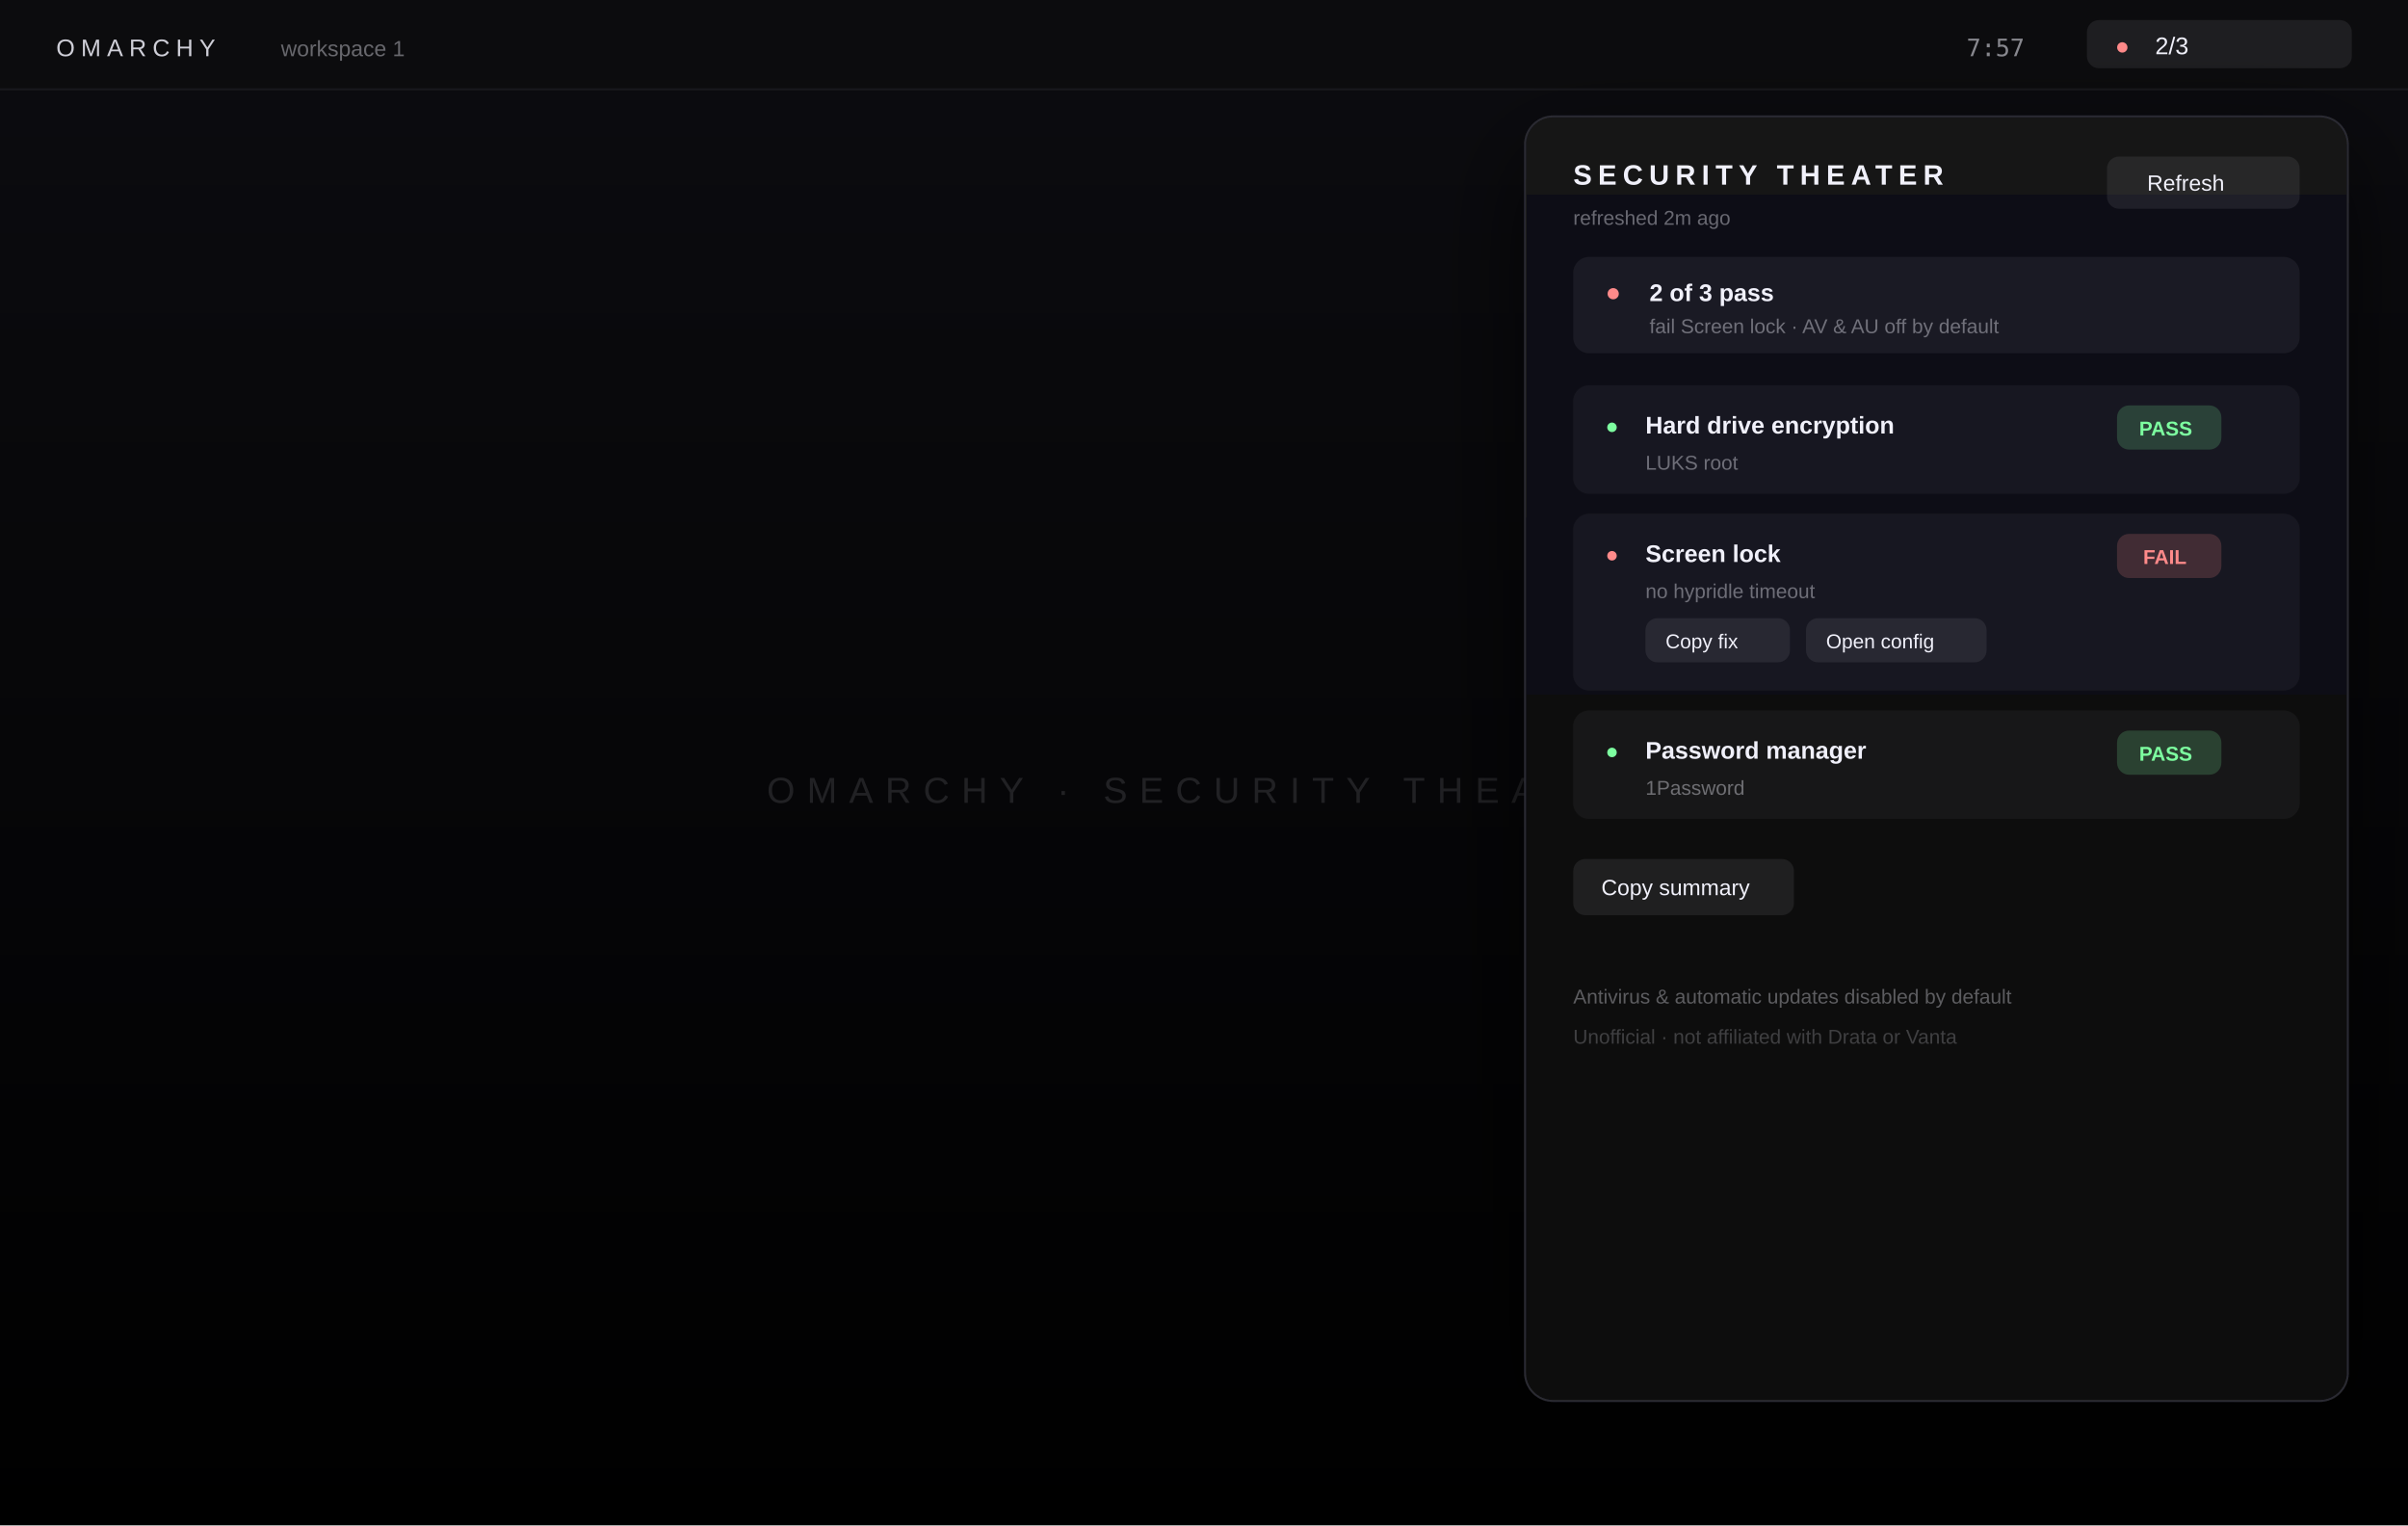
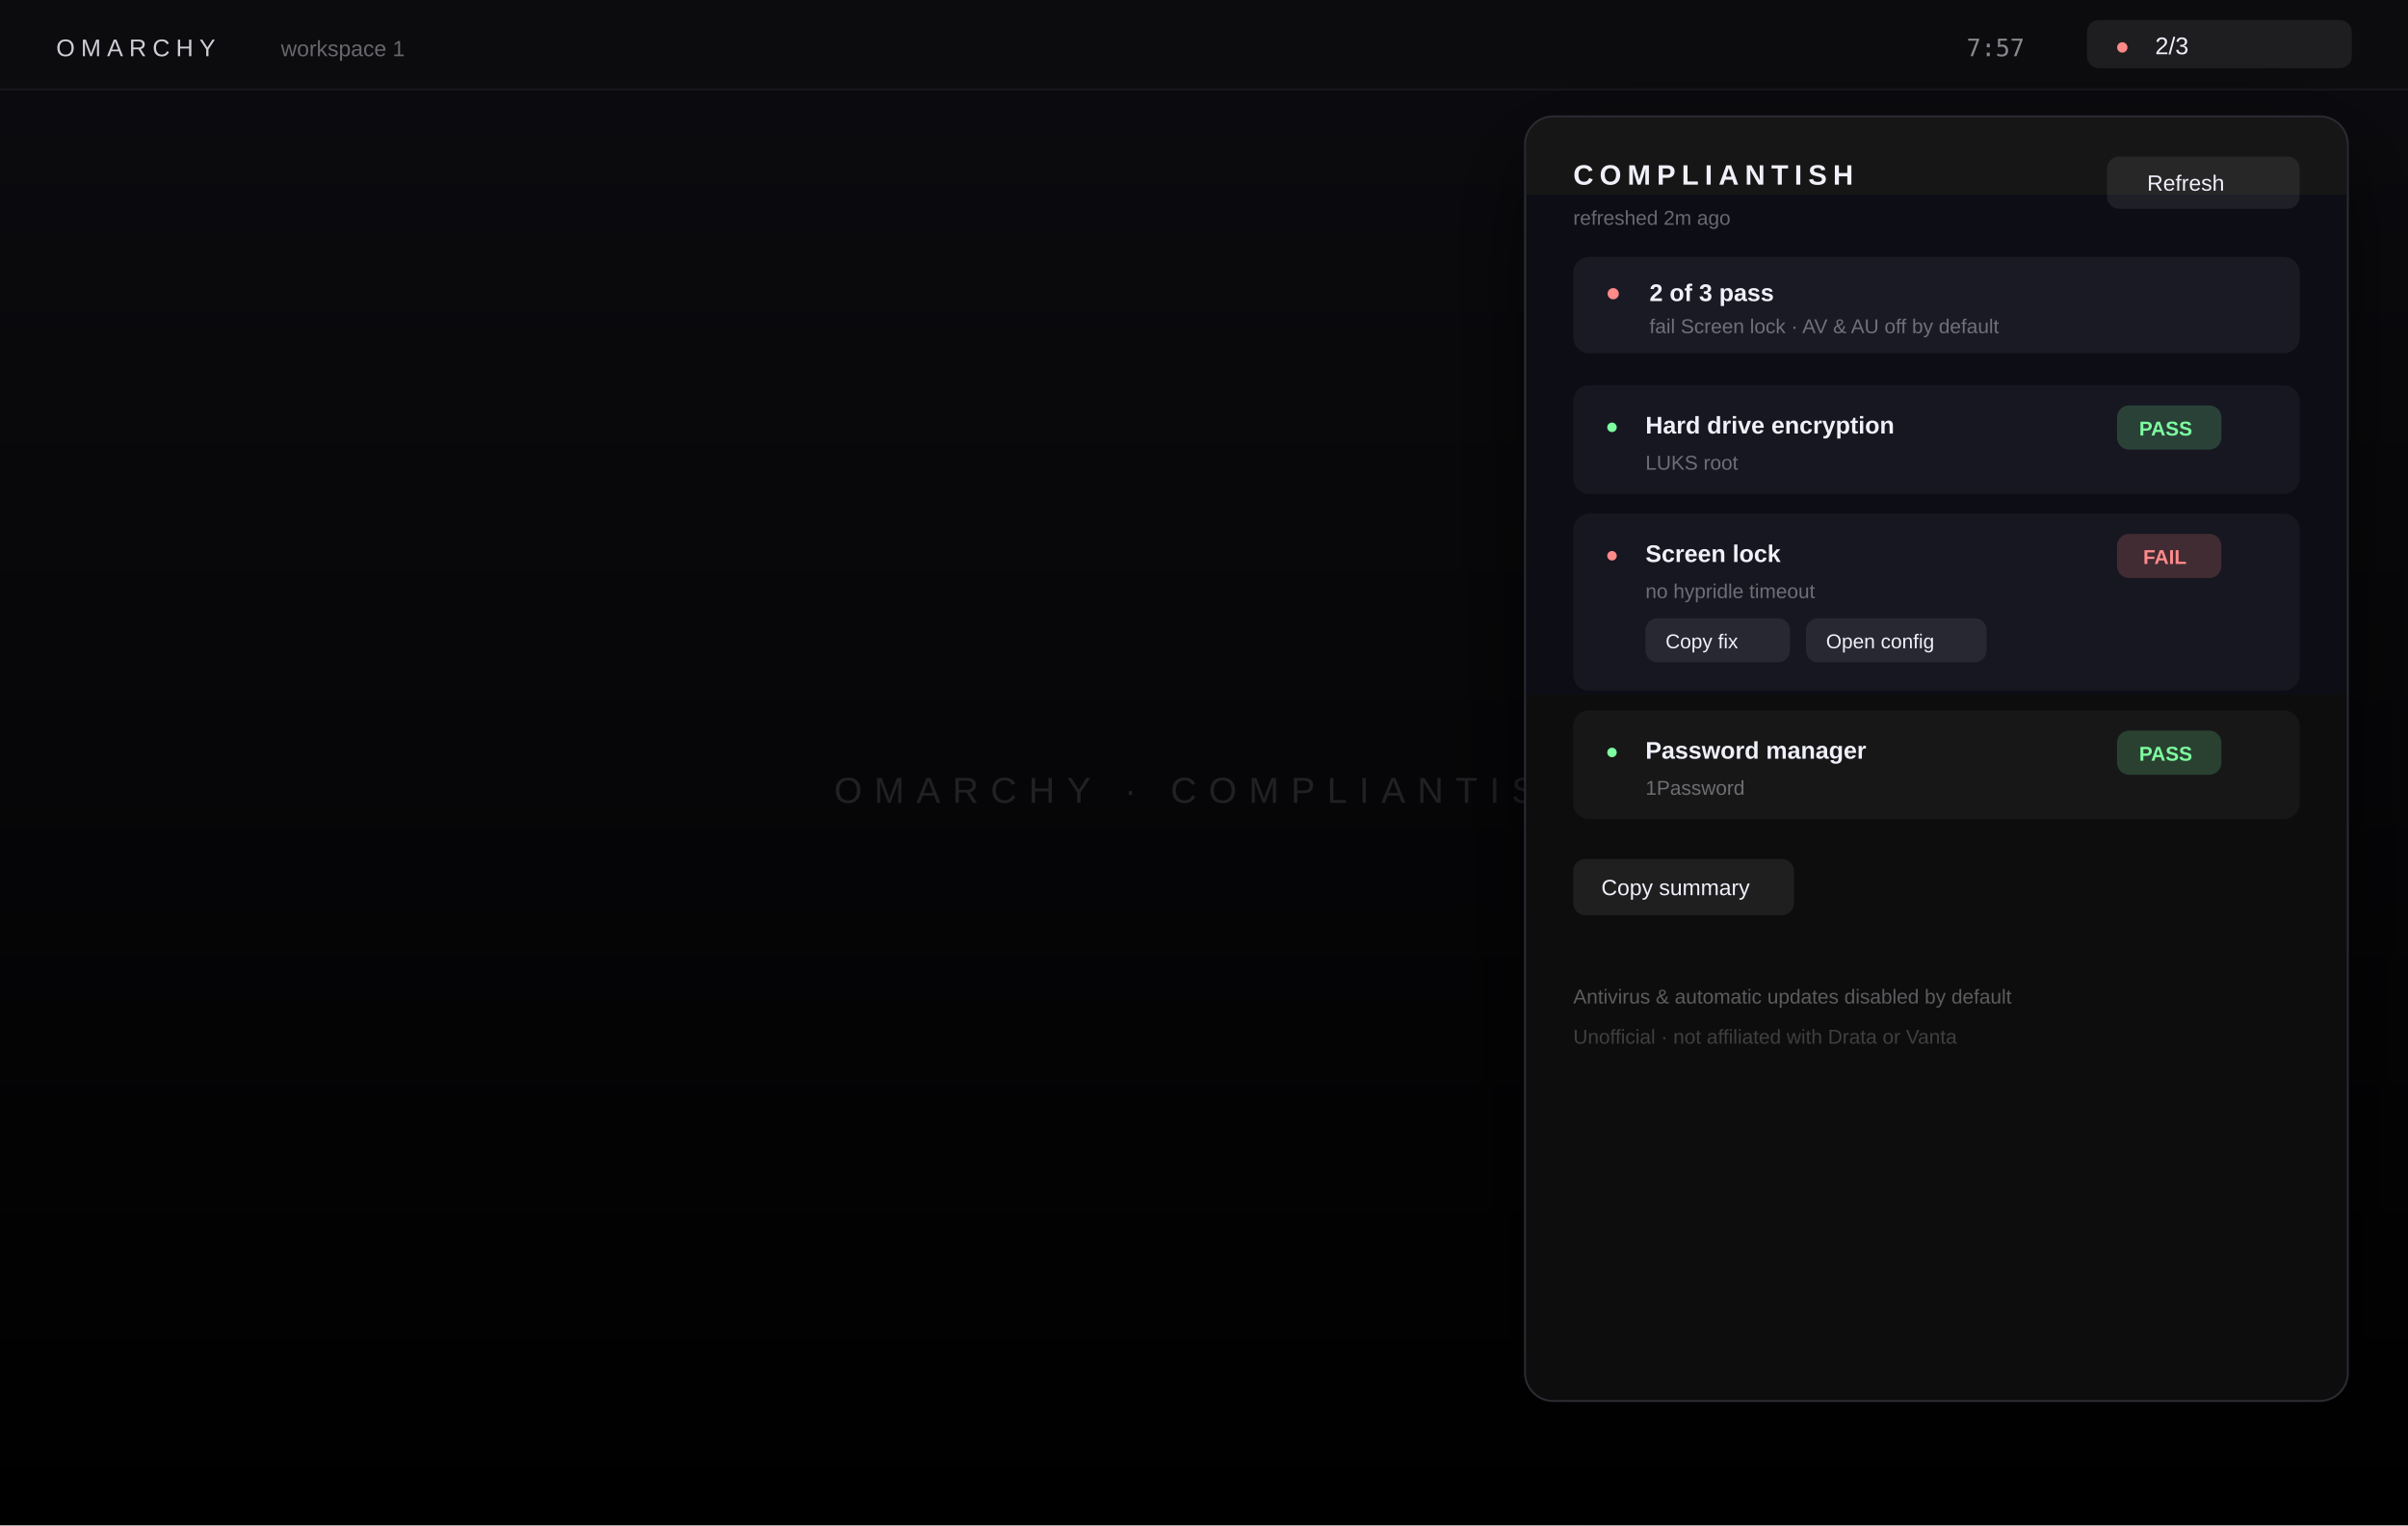
<svg xmlns="http://www.w3.org/2000/svg" width="1200" height="760" viewBox="0 0 1200 760" role="img" aria-label="Compliantish marketplace preview">
  <defs>
    <linearGradient id="desk" x1="0" y1="0" x2="0" y2="1">
      <stop offset="0%" stop-color="#0c0c10" />
      <stop offset="100%" stop-color="#000000" />
    </linearGradient>
    <linearGradient id="panelGrad" x1="0" y1="0" x2="0" y2="1">
      <stop offset="0%" stop-color="#121216" />
      <stop offset="100%" stop-color="#0a0a0c" />
    </linearGradient>
    <filter id="soft" x="-20%" y="-20%" width="140%" height="140%">
      <feDropShadow dx="0" dy="18" stdDeviation="24" flood-color="#000" flood-opacity="0.65" />
    </filter>
  </defs>
  <rect width="1200" height="760" fill="url(#desk)" />
-   <text x="600" y="400" text-anchor="middle" fill="#f0f0fa" opacity="0.12" font-family="Arial, Helvetica, sans-serif" font-size="18" letter-spacing="6">OMARCHY · SECURITY THEATER</text>
+   <text x="600" y="400" text-anchor="middle" fill="#f0f0fa" opacity="0.12" font-family="Arial, Helvetica, sans-serif" font-size="18" letter-spacing="6">OMARCHY · COMPLIANTISH</text>
  <rect x="0" y="0" width="1200" height="44" fill="#0c0c0e" opacity="0.92" />
  <rect x="0" y="44" width="1200" height="1" fill="#f0f0fa" opacity="0.06" />
  <text x="28" y="28" fill="#f0f0fa" opacity="0.85" font-family="Arial, Helvetica, sans-serif" font-size="12" letter-spacing="3">OMARCHY</text>
  <text x="140" y="28" fill="#f0f0fa" opacity="0.4" font-family="Arial, Helvetica, sans-serif" font-size="11">workspace 1</text>
  <text x="980" y="28" fill="#f0f0fa" opacity="0.55" font-family="ui-monospace, monospace" font-size="12">7:57</text>
  <rect x="1040" y="10" width="132" height="24" rx="6" fill="#f0f0fa" opacity="0.08" />
  <text x="1054" y="27" fill="#ff8a8a" font-family="Arial, Helvetica, sans-serif" font-size="12">●</text>
  <text x="1074" y="27" fill="#f0f0fa" font-family="Arial, Helvetica, sans-serif" font-size="12">2/3</text>
  <g filter="url(#soft)">
    <rect x="760" y="58" width="410" height="640" rx="14" fill="url(#panelGrad)" stroke="#2a2a30" />
  </g>
-   <text x="784" y="92" fill="#f0f0fa" font-family="Arial, Helvetica, sans-serif" font-size="14" font-weight="700" letter-spacing="3">SECURITY THEATER</text>
+   <text x="784" y="92" fill="#f0f0fa" font-family="Arial, Helvetica, sans-serif" font-size="14" font-weight="700" letter-spacing="3">COMPLIANTISH</text>
  <text x="784" y="112" fill="#f0f0fa" opacity="0.4" font-family="Arial, Helvetica, sans-serif" font-size="10">refreshed 2m ago</text>
  <rect x="1050" y="78" width="96" height="26" rx="6" fill="#f0f0fa" opacity="0.08" />
  <text x="1070" y="95" fill="#f0f0fa" font-family="Arial, Helvetica, sans-serif" font-size="11">Refresh</text>
  <rect x="784" y="128" width="362" height="48" rx="8" fill="#f0f0fa" opacity="0.06" />
  <text x="800" y="150" fill="#ff8a8a" font-family="Arial, Helvetica, sans-serif" font-size="13">●</text>
  <text x="822" y="150" fill="#f0f0fa" font-family="Arial, Helvetica, sans-serif" font-size="12" font-weight="700">2 of 3 pass</text>
  <text x="822" y="166" fill="#f0f0fa" opacity="0.4" font-family="Arial, Helvetica, sans-serif" font-size="10">fail Screen lock · AV &amp; AU off by default</text>
  <rect x="784" y="192" width="362" height="54" rx="8" fill="#f0f0fa" opacity="0.05" stroke="#f0f0fa" stroke-opacity="0.08" />
  <text x="800" y="216" fill="#7dffa0" font-family="Arial, Helvetica, sans-serif" font-size="11">●</text>
  <text x="820" y="216" fill="#f0f0fa" font-family="Arial, Helvetica, sans-serif" font-size="12" font-weight="700">Hard drive encryption</text>
  <rect x="1055" y="202" width="52" height="22" rx="6" fill="#7dffa0" opacity="0.18" />
  <text x="1066" y="217" fill="#7dffa0" font-family="Arial, Helvetica, sans-serif" font-size="10" font-weight="700">PASS</text>
  <text x="820" y="234" fill="#f0f0fa" opacity="0.4" font-family="Arial, Helvetica, sans-serif" font-size="10">LUKS root</text>
  <rect x="784" y="256" width="362" height="88" rx="8" fill="#f0f0fa" opacity="0.05" stroke="#f0f0fa" stroke-opacity="0.08" />
  <text x="800" y="280" fill="#ff8a8a" font-family="Arial, Helvetica, sans-serif" font-size="11">●</text>
  <text x="820" y="280" fill="#f0f0fa" font-family="Arial, Helvetica, sans-serif" font-size="12" font-weight="700">Screen lock</text>
  <rect x="1055" y="266" width="52" height="22" rx="6" fill="#ff8a8a" opacity="0.18" />
  <text x="1068" y="281" fill="#ff8a8a" font-family="Arial, Helvetica, sans-serif" font-size="10" font-weight="700">FAIL</text>
  <text x="820" y="298" fill="#f0f0fa" opacity="0.4" font-family="Arial, Helvetica, sans-serif" font-size="10">no hypridle timeout</text>
  <rect x="820" y="308" width="72" height="22" rx="6" fill="#f0f0fa" opacity="0.08" />
  <text x="830" y="323" fill="#f0f0fa" font-family="Arial, Helvetica, sans-serif" font-size="10">Copy fix</text>
  <rect x="900" y="308" width="90" height="22" rx="6" fill="#f0f0fa" opacity="0.08" />
  <text x="910" y="323" fill="#f0f0fa" font-family="Arial, Helvetica, sans-serif" font-size="10">Open config</text>
  <rect x="784" y="354" width="362" height="54" rx="8" fill="#f0f0fa" opacity="0.05" stroke="#f0f0fa" stroke-opacity="0.08" />
  <text x="800" y="378" fill="#7dffa0" font-family="Arial, Helvetica, sans-serif" font-size="11">●</text>
  <text x="820" y="378" fill="#f0f0fa" font-family="Arial, Helvetica, sans-serif" font-size="12" font-weight="700">Password manager</text>
  <rect x="1055" y="364" width="52" height="22" rx="6" fill="#7dffa0" opacity="0.18" />
  <text x="1066" y="379" fill="#7dffa0" font-family="Arial, Helvetica, sans-serif" font-size="10" font-weight="700">PASS</text>
  <text x="820" y="396" fill="#f0f0fa" opacity="0.4" font-family="Arial, Helvetica, sans-serif" font-size="10">1Password</text>
  <rect x="784" y="428" width="110" height="28" rx="6" fill="#f0f0fa" opacity="0.08" />
  <text x="798" y="446" fill="#f0f0fa" font-family="Arial, Helvetica, sans-serif" font-size="11">Copy summary</text>
  <text x="784" y="500" fill="#f0f0fa" opacity="0.35" font-family="Arial, Helvetica, sans-serif" font-size="10">Antivirus &amp; automatic updates disabled by default</text>
  <text x="784" y="520" fill="#f0f0fa" opacity="0.22" font-family="Arial, Helvetica, sans-serif" font-size="10">Unofficial · not affiliated with Drata or Vanta</text>
</svg>
